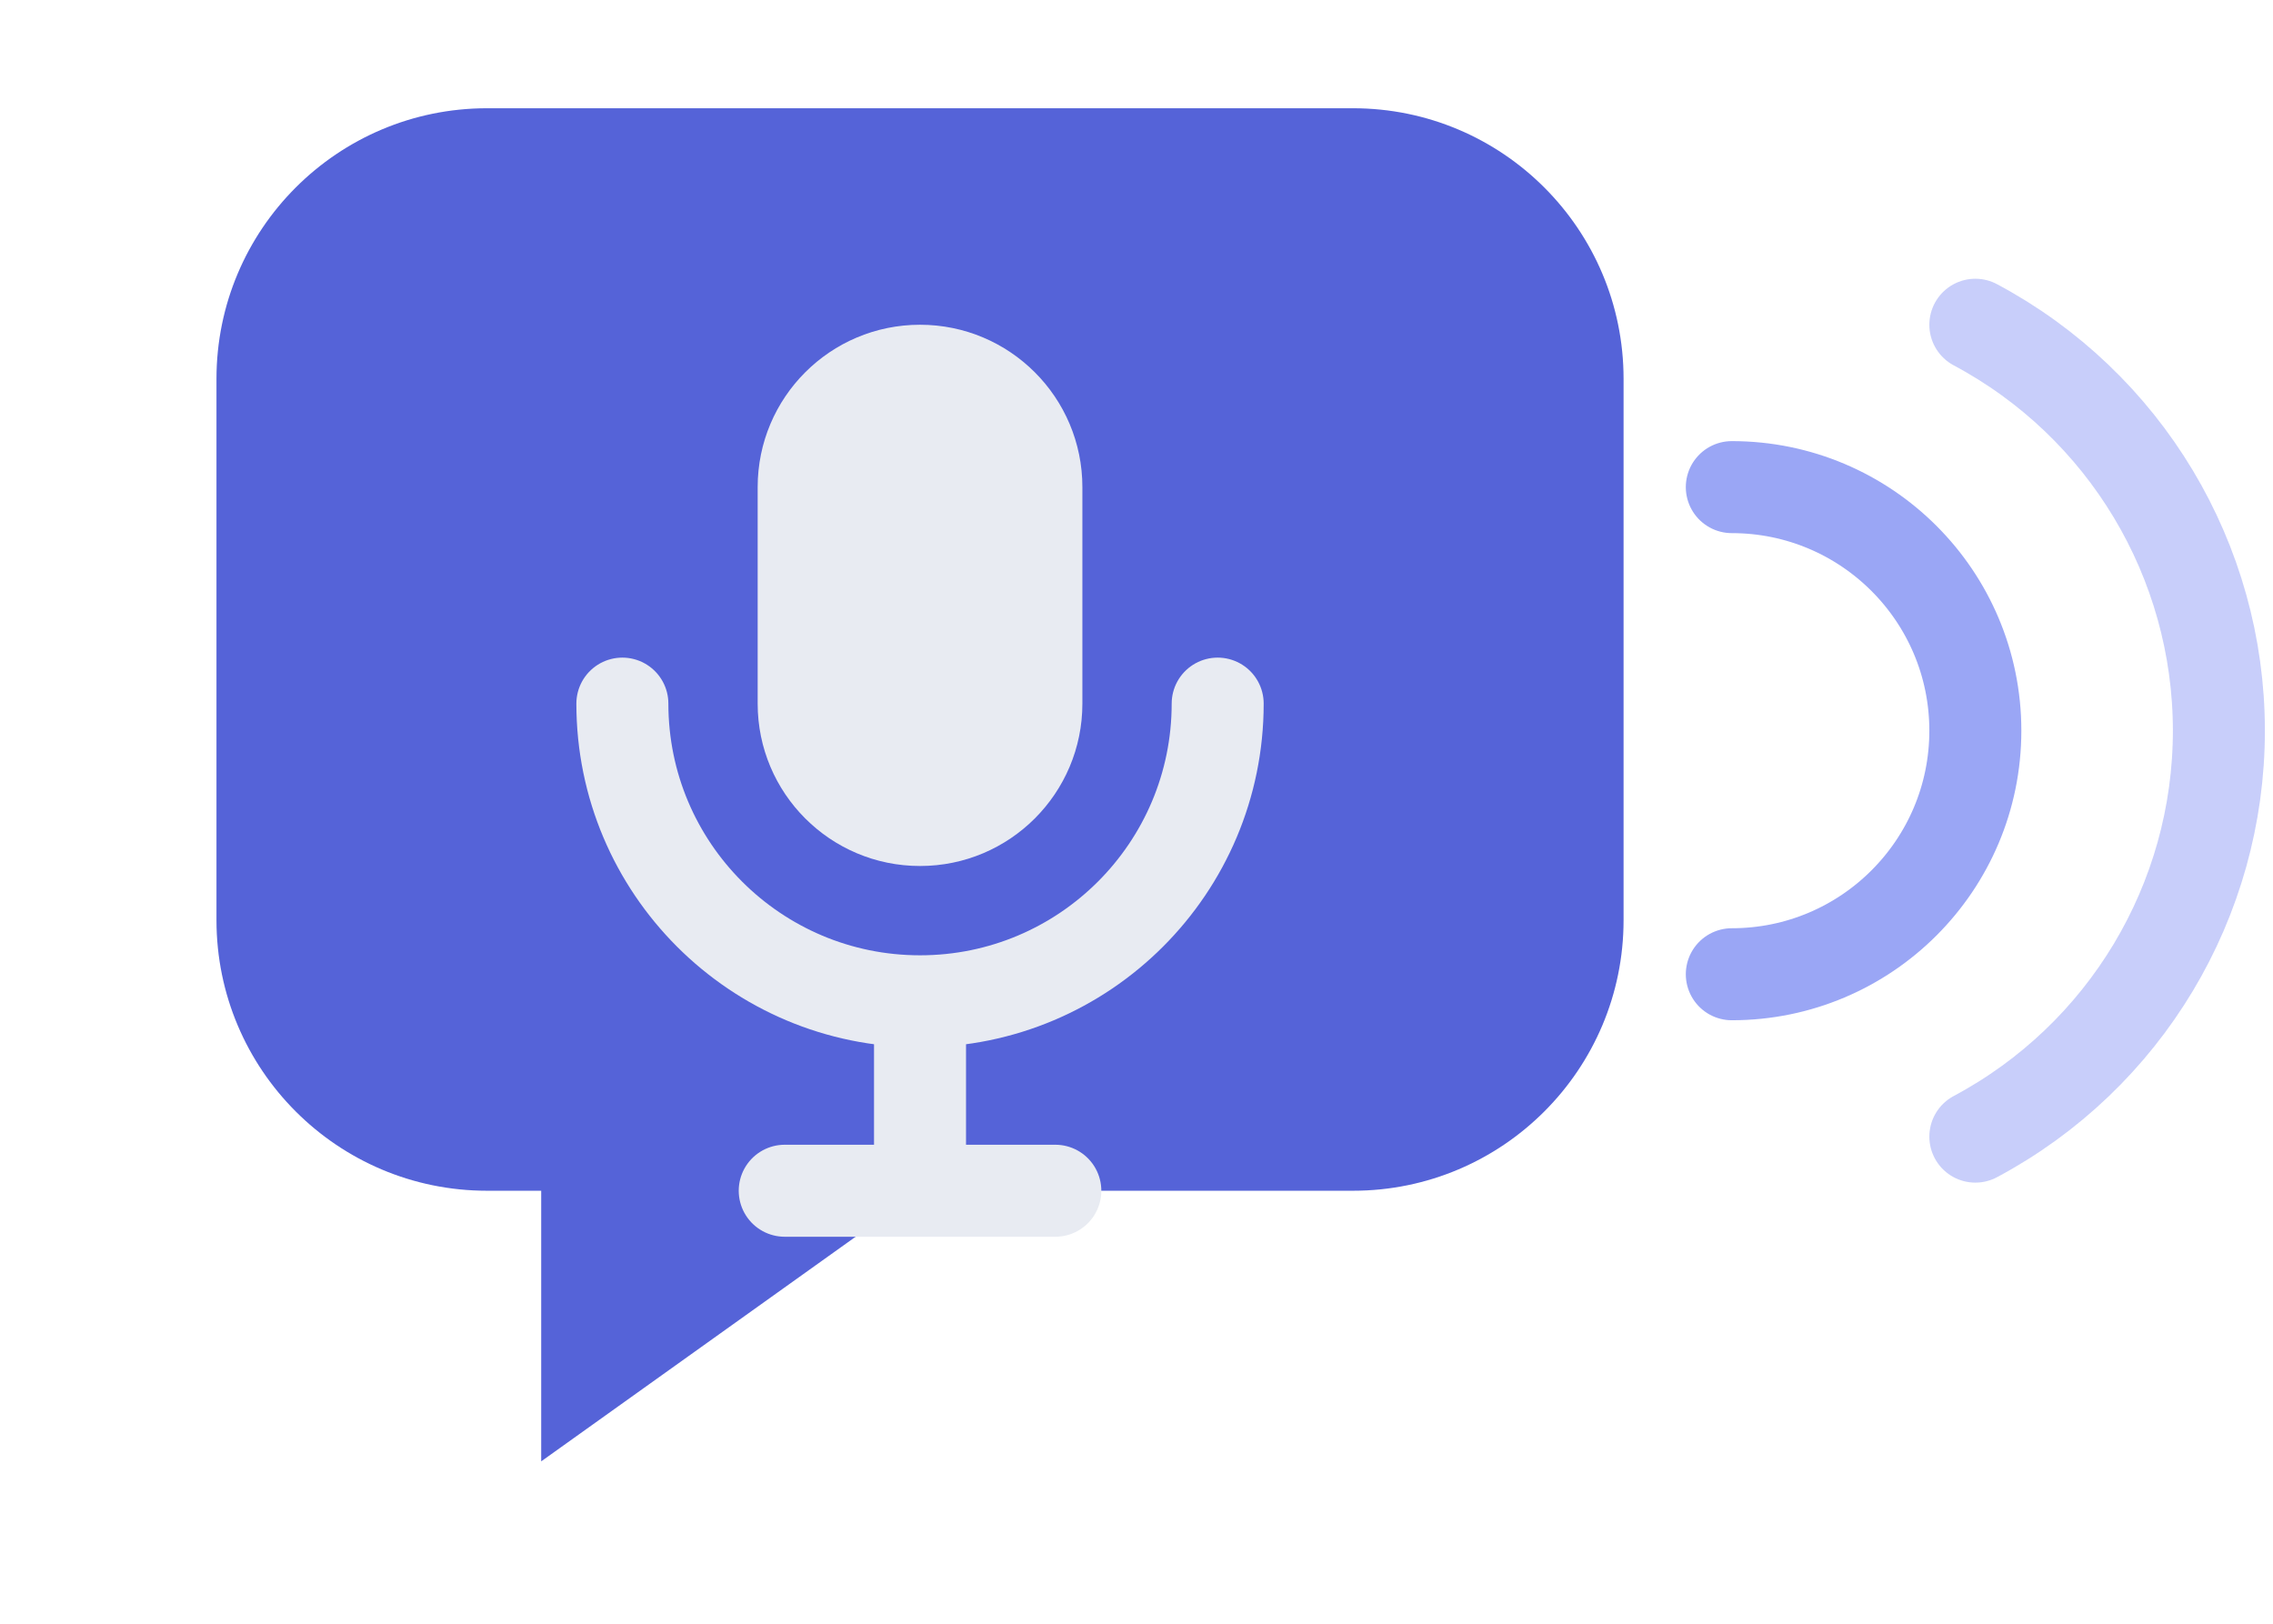
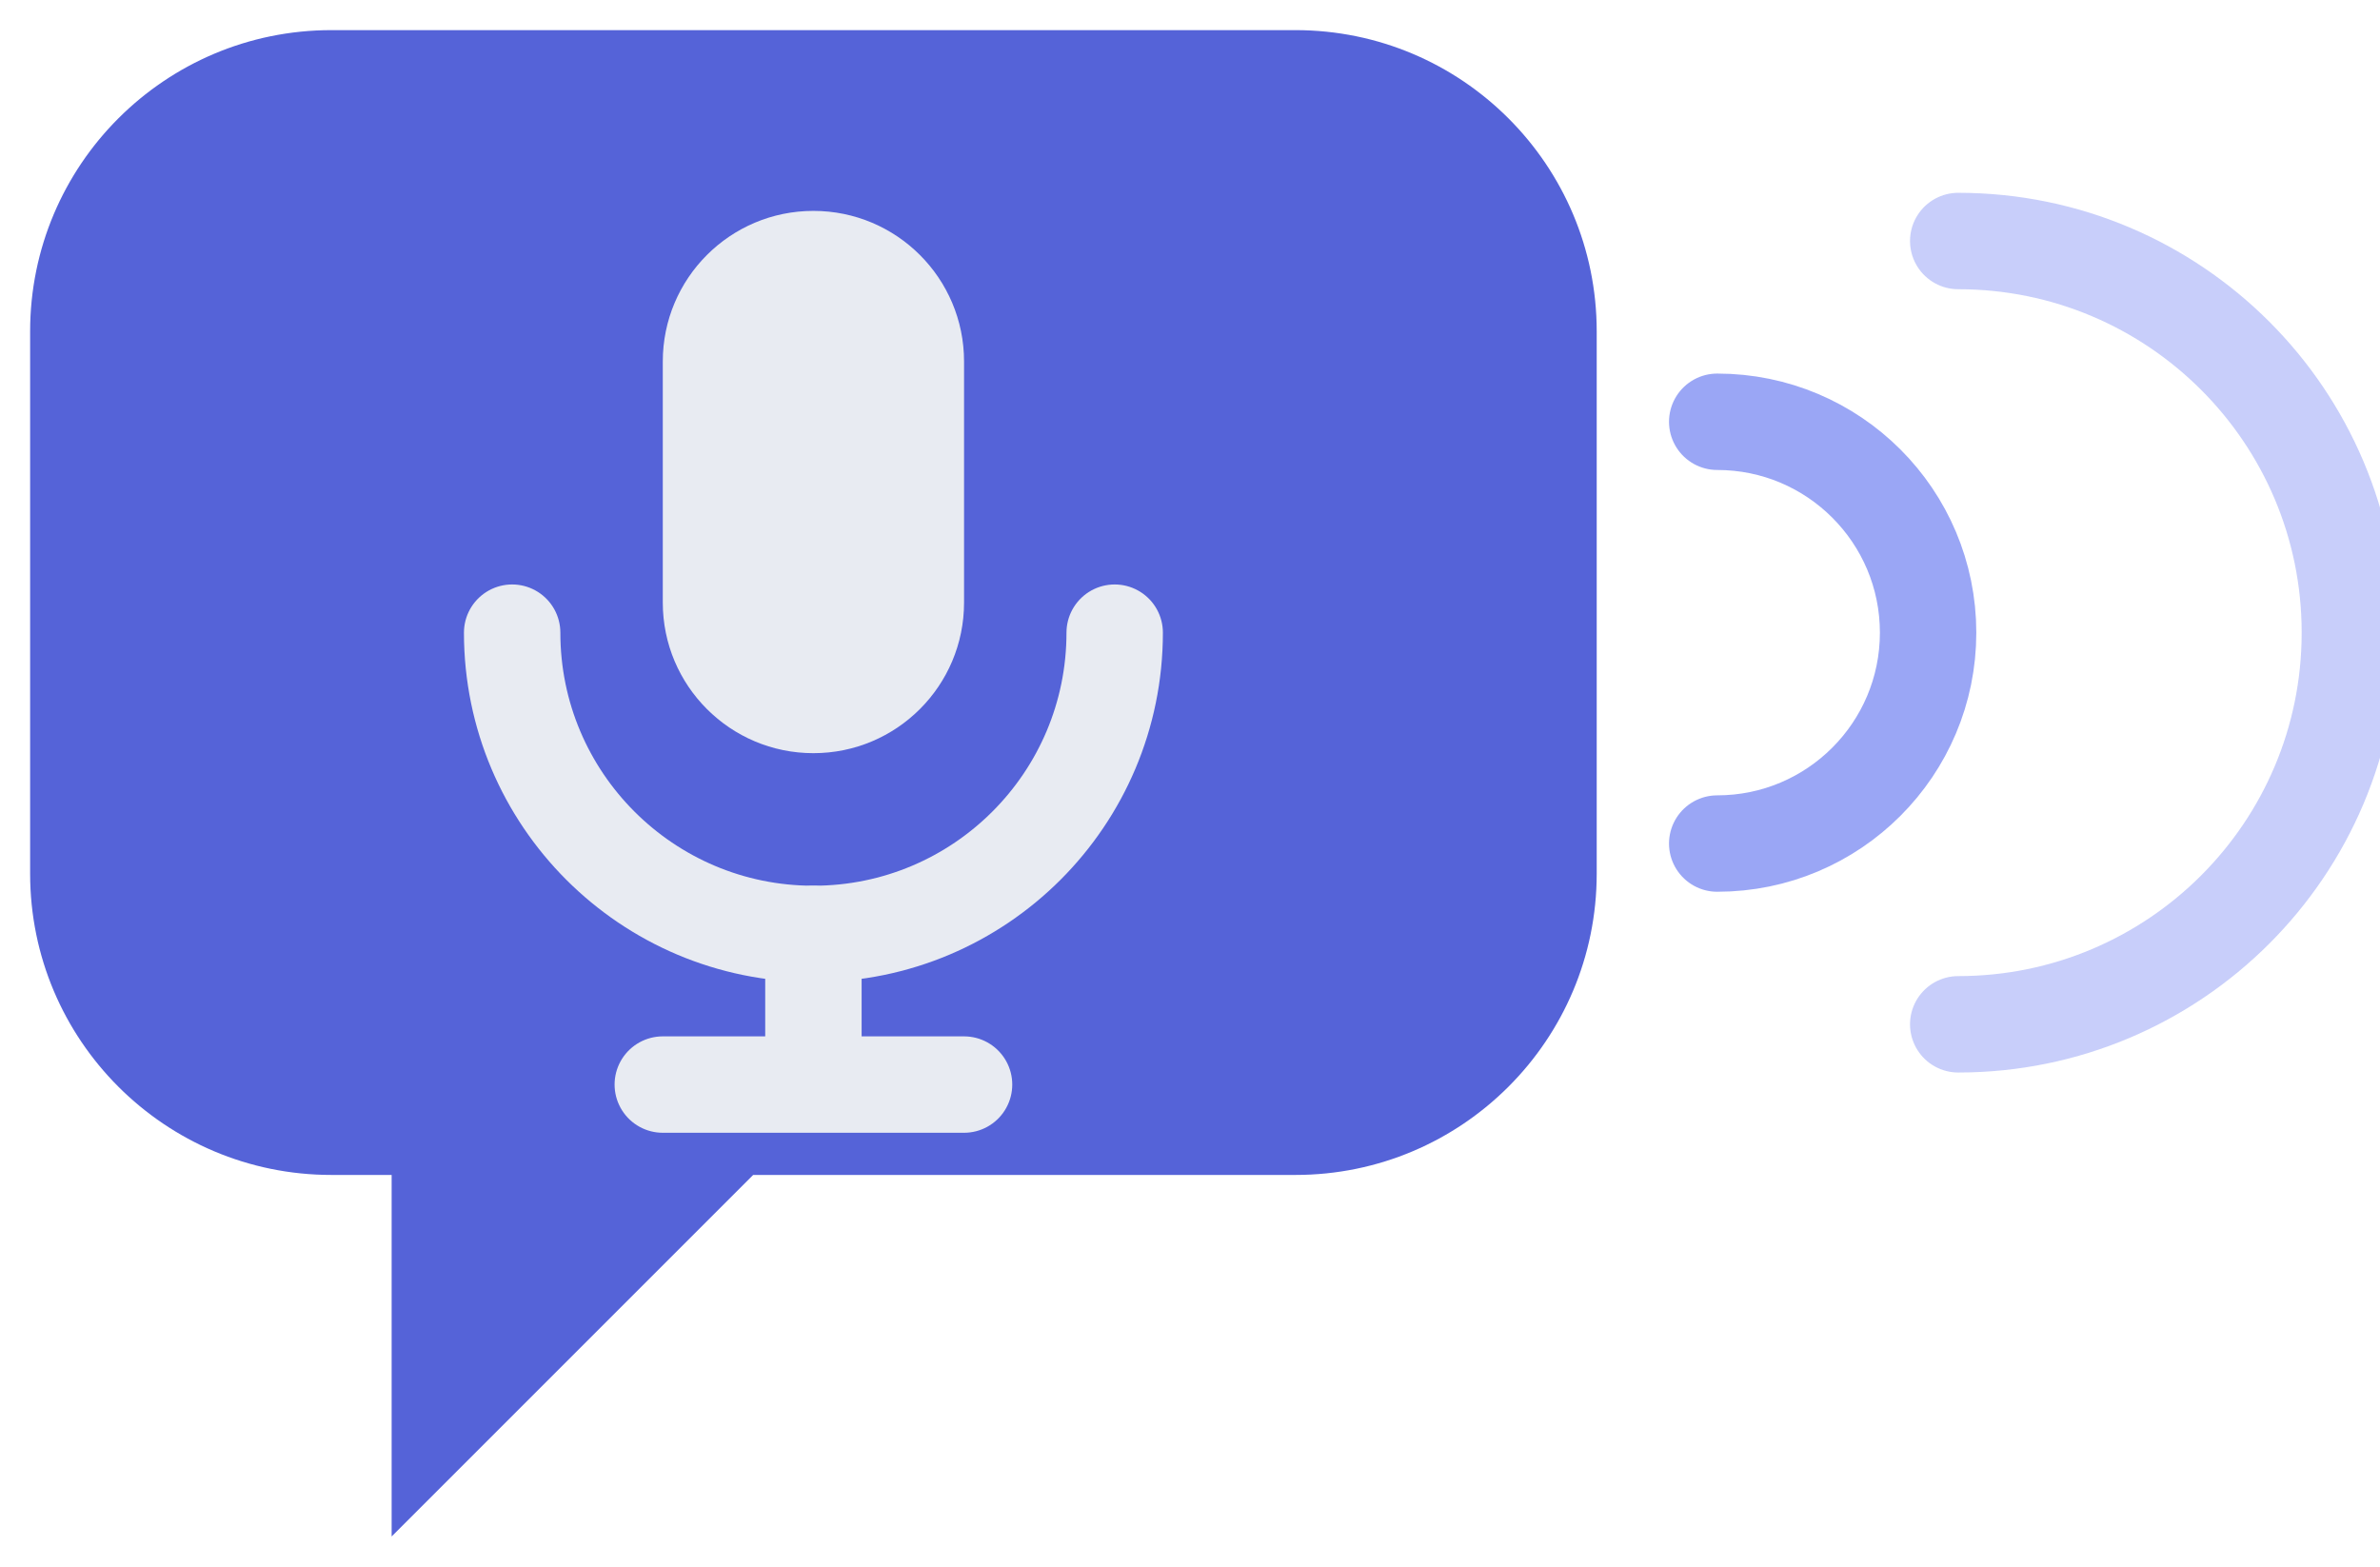
- <svg xmlns="http://www.w3.org/2000/svg" viewBox="0 0 84 60" width="168" height="120">
-   <path d="M18 4h32a10 10 0 0 1 10 10v20a10 10 0 0 1-10 10H34L20 54V44h-2A10 10 0 0 1 8 34V14A10 10 0 0 1 18 4z" fill="#5563d8" />
-   <rect x="28" y="12" width="12" height="20" rx="6" fill="#e8ebf2" />
-   <path d="M23 26a11 11 0 0 0 22 0" fill="none" stroke="#e8ebf2" stroke-width="3.4" stroke-linecap="round" />
-   <path d="M34 38v5" fill="none" stroke="#e8ebf2" stroke-width="3.4" stroke-linecap="round" />
-   <path d="M29 44h10" fill="none" stroke="#e8ebf2" stroke-width="3.4" stroke-linecap="round" />
-   <path d="M64 18a9 9 0 0 1 0 18" fill="none" stroke="#9aa6f5" stroke-width="3.4" stroke-linecap="round" />
-   <path d="M73 12a17 17 0 0 1 0 30" fill="none" stroke="#9aa6f5" stroke-width="3.4" stroke-linecap="round" opacity="0.55" />
+ <svg xmlns="http://www.w3.org/2000/svg" viewBox="5 5 79 52" width="158" height="104">
+   <path d="M16 6h32a10 10 0 0 1 10 10v18a10 10 0 0 1-10 10H30L18 56V44h-2A10 10 0 0 1 6 34V16A10 10 0 0 1 16 6z" fill="#5563d8" />
+   <rect x="27" y="12" width="10" height="18" rx="5" fill="#e8ebf2" />
+   <path d="M22 26a10 10 0 0 0 20 0" fill="none" stroke="#e8ebf2" stroke-width="3.2" stroke-linecap="round" />
+   <path d="M32 36v4" fill="none" stroke="#e8ebf2" stroke-width="3.2" stroke-linecap="round" />
+   <path d="M27 41h10" fill="none" stroke="#e8ebf2" stroke-width="3.2" stroke-linecap="round" />
+   <path d="M62 19a7 7 0 0 1 0 14" fill="none" stroke="#9aa6f5" stroke-width="3.2" stroke-linecap="round" />
+   <path d="M70 13a13 13 0 0 1 0 26" fill="none" stroke="#9aa6f5" stroke-width="3.2" stroke-linecap="round" opacity="0.55" />
</svg>
